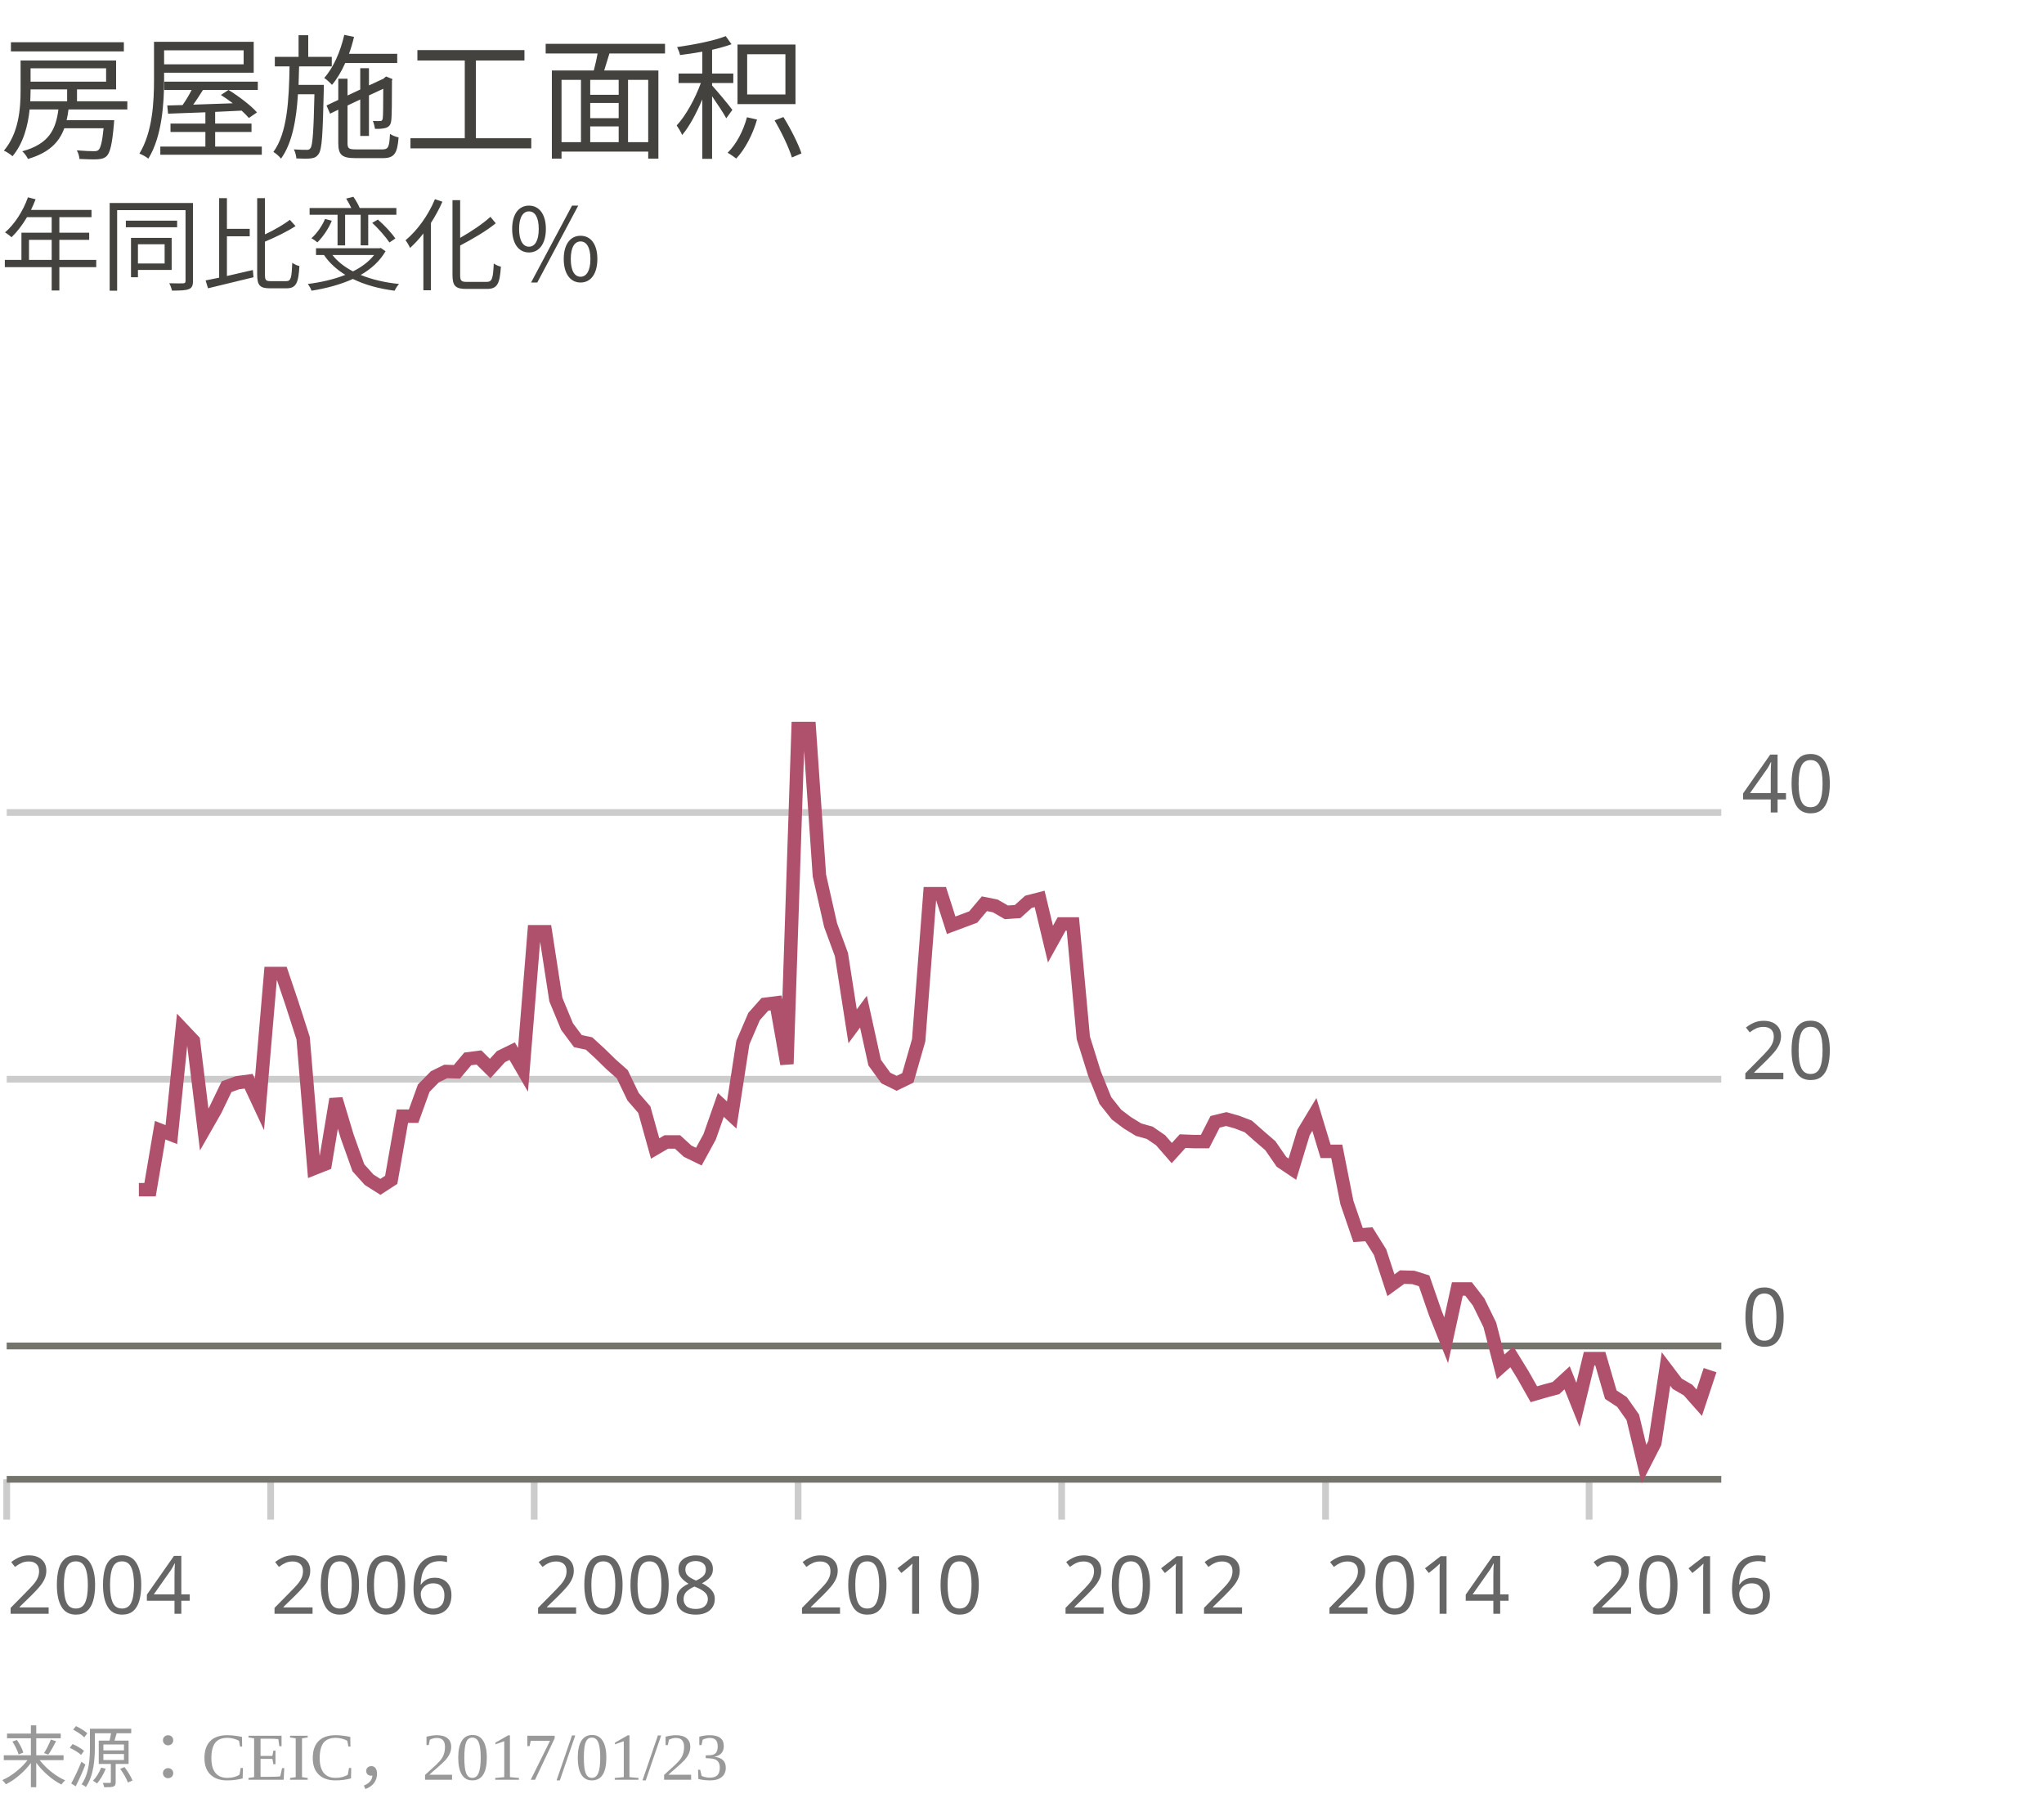
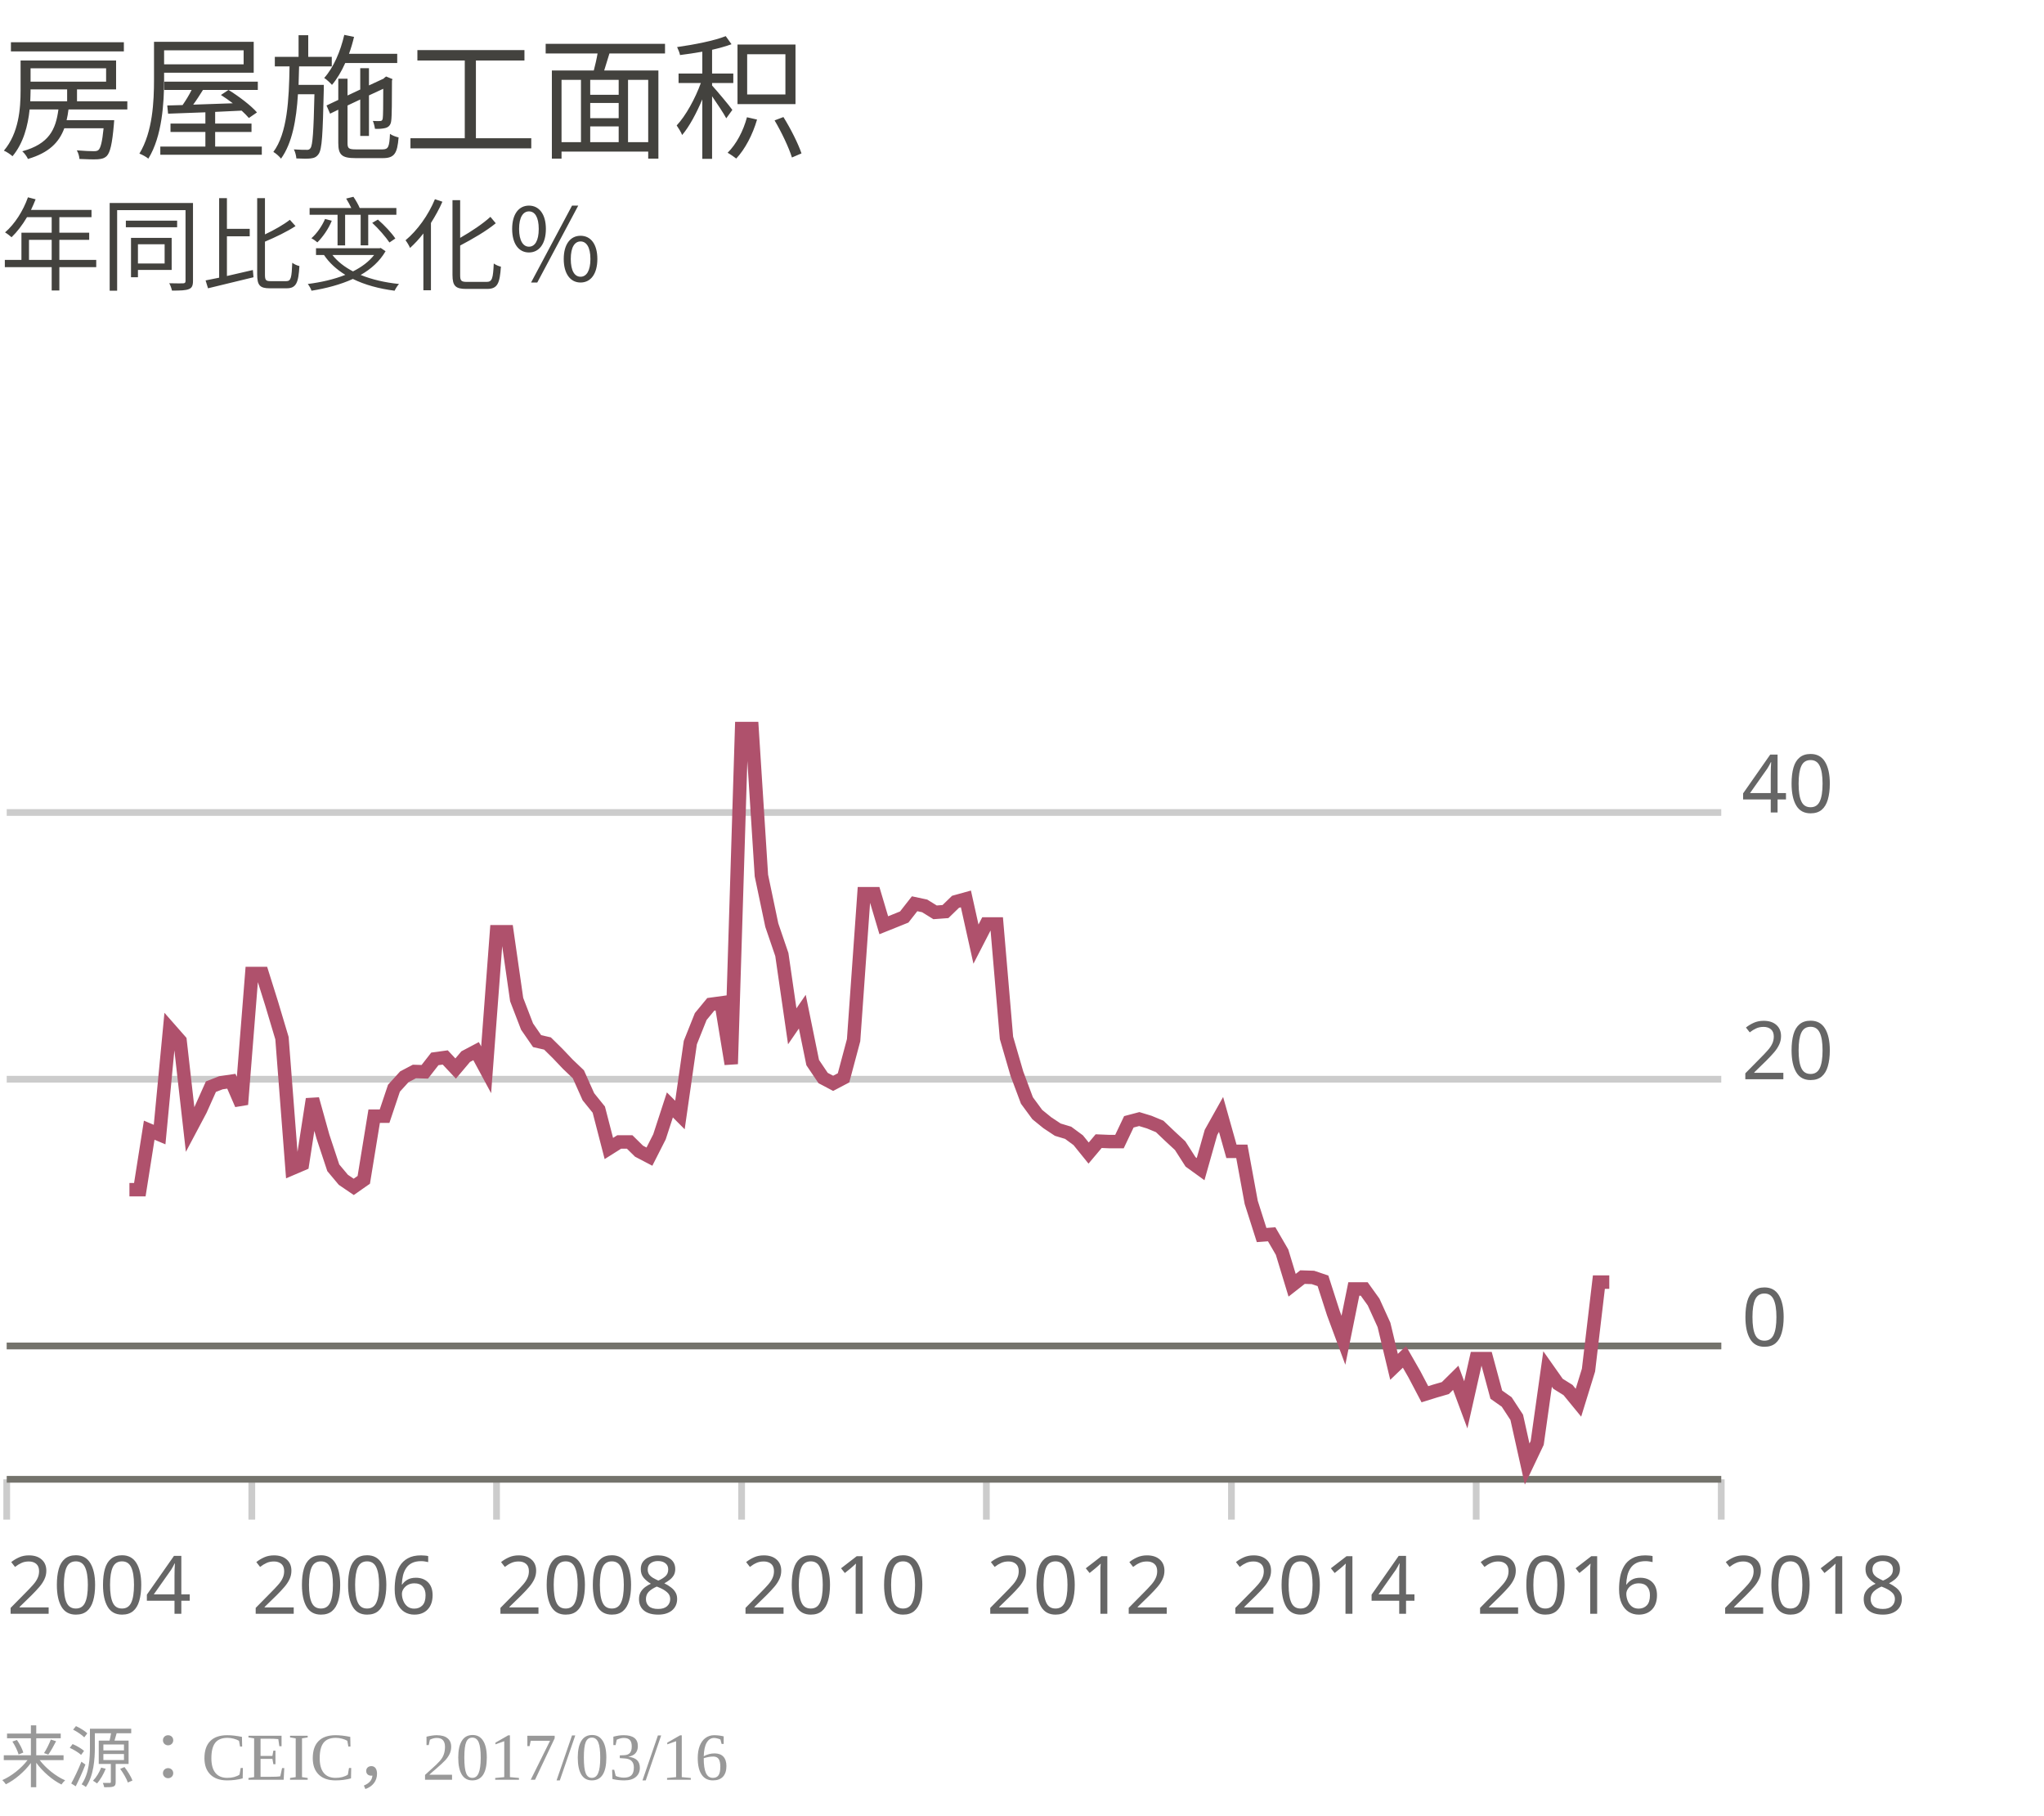
<svg xmlns="http://www.w3.org/2000/svg" viewBox="0 0 304 270">
  <text class="chart-title" fill="#43423e" font-size="20" y="22">房屋施工面积</text>
  <text class="chart-subtitle" fill="#43423e" font-size="15" y="42">年同比变化％</text>
-   <text class="chart-source" font-size="10" fill-opacity="0.4" y="265">来源：CEIC，2017/01/23</text>
+   <text class="chart-source" font-size="10" fill-opacity="0.4" y="265">来源：CEIC，2017/03/16</text>
  <g transform="translate(1,100)">
    <g transform="translate(0,120)" class="x axis">
      <g class="tick" style="" transform="translate(0,0)">
        <line y2="6" x2="0" fill="none" stroke="#000" stroke-opacity="0.2" />
        <text dy="0" style="" y="20" x="0" font-family="MetricWeb,sans-serif" fill-opacity="0.6" font-size="12" text-anchor="start">2004</text>
      </g>
-       <g class="tick" style="" transform="translate(39.25142,0)">
+       <g class="tick" style="" transform="translate(36.44994,0)">
        <line y2="6" x2="0" fill="none" stroke="#000" stroke-opacity="0.2" />
        <text dy="0" style="" y="20" x="0" font-family="MetricWeb,sans-serif" fill-opacity="0.6" font-size="12" text-anchor="start">2006</text>
      </g>
-       <g class="tick" style="" transform="translate(78.44915,0)">
+       <g class="tick" style="" transform="translate(72.85002,0)">
        <line y2="6" x2="0" fill="none" stroke="#000" stroke-opacity="0.2" />
        <text dy="0" style="" y="20" x="0" font-family="MetricWeb,sans-serif" fill-opacity="0.6" font-size="12" text-anchor="start">2008</text>
      </g>
-       <g class="tick" style="" transform="translate(117.7006,0)">
+       <g class="tick" style="" transform="translate(109.3,0)">
        <line y2="6" x2="0" fill="none" stroke="#000" stroke-opacity="0.2" />
        <text dy="0" style="" y="20" x="0" font-family="MetricWeb,sans-serif" fill-opacity="0.6" font-size="12" text-anchor="start">2010</text>
      </g>
-       <g class="tick" style="" transform="translate(156.8983,0)">
+       <g class="tick" style="" transform="translate(145.7,0)">
        <line y2="6" x2="0" fill="none" stroke="#000" stroke-opacity="0.2" />
        <text dy="0" style="" y="20" x="0" font-family="MetricWeb,sans-serif" fill-opacity="0.6" font-size="12" text-anchor="start">2012</text>
      </g>
-       <g class="tick" style="" transform="translate(196.1497,0)">
+       <g class="tick" style="" transform="translate(182.15,0)">
        <line y2="6" x2="0" fill="none" stroke="#000" stroke-opacity="0.2" />
        <text dy="0" style="" y="20" x="0" font-family="MetricWeb,sans-serif" fill-opacity="0.6" font-size="12" text-anchor="start">2014</text>
      </g>
-       <g class="tick" style="" transform="translate(235.3474,0)">
+       <g class="tick" style="" transform="translate(218.5501,0)">
        <line y2="6" x2="0" fill="none" stroke="#000" stroke-opacity="0.2" />
        <text dy="0" style="" y="20" x="0" font-family="MetricWeb,sans-serif" fill-opacity="0.6" font-size="12" text-anchor="start">2016</text>
+       </g>
+       <g class="tick" style="" transform="translate(255,0)">
+         <line y2="6" x2="0" fill="none" stroke="#000" stroke-opacity="0.2" />
+         <text dy="0" style="" y="20" x="0" font-family="MetricWeb,sans-serif" fill-opacity="0.6" font-size="12" text-anchor="start">2018</text>
      </g>
      <path class="domain" d="M0,0V0H255V0" fill="none" stroke="#74736c" />
    </g>
    <g transform="translate(255,0)" class="y axis">
      <g class="tick" style="" transform="translate(0,100.1667)">
        <line x2="-255" y2="0" fill="none" stroke="#000" stroke-opacity="0.2" />
        <text dy="0" style="text-anchor: start;" x="3" y="0" font-family="MetricWeb,sans-serif" fill-opacity="0.6" font-size="12">0</text>
      </g>
      <g class="tick" style="" transform="translate(0,60.5)">
        <line x2="-255" y2="0" fill="none" stroke="#000" stroke-opacity="0.2" />
        <text dy="0" style="text-anchor: start;" x="3" y="0" font-family="MetricWeb,sans-serif" fill-opacity="0.6" font-size="12">20</text>
      </g>
      <g class="tick" style="" transform="translate(0,20.83333)">
        <line x2="-255" y2="0" fill="none" stroke="#000" stroke-opacity="0.2" />
        <text dy="0" style="text-anchor: start;" x="3" y="0" font-family="MetricWeb,sans-serif" fill-opacity="0.6" font-size="12">40</text>
      </g>
      <path class="domain" d="M-255,1H0V120H-255" fill="none" stroke="#000" stroke-opacity="0" />
      <line class="highlight-line" x1="0" x2="-255" y1="100.167" y2="100.167" fill="none" stroke="#74736c" />
    </g>
    <g>
-       <path d="M19.653,76.928L21.317,76.928L22.821,68.081L24.485,68.734L26.096,53.019L27.761,54.778L29.371,67.978L31.036,65.064L32.701,61.608L34.311,61.026L35.976,60.799L37.587,64.247L39.251,44.777L40.916,44.777L42.419,49.227L44.084,54.396L45.695,73.773L47.359,73.112L48.97,63.453L50.635,69.003L52.299,73.67L53.91,75.459L55.575,76.509L57.186,75.463L58.85,65.997L60.515,65.997L62.018,61.838L63.683,60.135L65.294,59.349L66.958,59.396L68.569,57.476L70.234,57.264L71.898,58.913L73.509,57.141L75.174,56.325L76.785,59.098L78.449,38.569L80.114,38.569L81.671,48.654L83.335,52.668L84.946,54.834L86.611,55.188L88.222,56.663L89.886,58.289L91.551,59.762L93.162,63.109L94.826,65.022L96.437,70.802L98.102,69.828L99.766,69.828L101.27,71.204L102.934,72.013L104.545,69.066L106.21,64.322L107.821,65.821L109.485,55.052L111.15,51.181L112.761,49.364L114.425,49.153L116.036,58.235L117.701,8.352L119.365,8.352L120.869,30.21L122.533,37.584L124.144,41.964L125.809,52.632L127.419,50.454L129.084,58.026L130.749,60.32L132.359,61.112L134.024,60.298L135.635,54.696L137.299,32.909L138.964,32.909L140.467,37.602L142.132,36.982L143.743,36.378L145.407,34.405L147.018,34.724L148.683,35.682L150.347,35.567L151.958,34.115L153.623,33.687L155.234,40.409L156.898,37.407L158.563,37.407L160.12,54.351L161.785,59.668L163.395,63.664L165.06,65.764L166.671,66.977L168.335,68.002L170,68.469L171.611,69.572L173.275,71.482L174.886,69.708L176.551,69.773L178.215,69.773L179.719,66.835L181.383,66.426L182.994,66.882L184.659,67.523L186.27,68.949L187.934,70.382L189.599,72.794L191.21,73.875L192.874,68.408L194.485,65.736L196.15,71.226L197.814,71.226L199.318,78.822L200.982,83.672L202.593,83.561L204.258,86.219L205.869,91.142L207.533,89.93L209.198,89.978L210.809,90.482L212.473,95.286L214.084,99.322L215.749,91.692L217.413,91.692L218.917,93.637L220.581,97.039L222.192,103.277L223.857,101.794L225.467,104.409L227.132,107.349L228.797,106.866L230.407,106.434L232.072,104.906L233.683,108.926L235.347,102.056L237.012,102.056L238.569,107.409L240.234,108.5L241.845,110.786L243.509,117.735L245.12,114.59L246.785,103.598L248.449,105.793L250.06,106.726L251.725,108.611L253.335,103.764" stroke-width="2" fill="none" stroke="#af516c" />
+       <path d="M18.25,76.928L19.796,76.928L21.192,68.081L22.738,68.734L24.233,53.019L25.779,54.778L27.275,67.978L28.821,65.064L30.367,61.608L31.863,61.026L33.408,60.799L34.904,64.247L36.45,44.777L37.996,44.777L39.392,49.227L40.938,54.396L42.434,73.773L43.979,73.112L45.475,63.453L47.021,69.003L48.567,73.67L50.063,75.459L51.608,76.509L53.104,75.463L54.65,65.997L56.196,65.997L57.592,61.838L59.138,60.135L60.634,59.349L62.179,59.396L63.675,57.476L65.221,57.264L66.767,58.913L68.263,57.141L69.808,56.325L71.304,59.098L72.85,38.569L74.396,38.569L75.842,48.654L77.388,52.668L78.883,54.834L80.429,55.188L81.925,56.663L83.471,58.289L85.017,59.762L86.513,63.109L88.058,65.022L89.554,70.802L91.1,69.828L92.646,69.828L94.042,71.204L95.588,72.013L97.083,69.066L98.629,64.322L100.125,65.821L101.671,55.052L103.217,51.181L104.713,49.364L106.258,49.153L107.754,58.235L109.3,8.352L110.846,8.352L112.242,30.21L113.788,37.584L115.284,41.964L116.829,52.632L118.325,50.454L119.871,58.026L121.417,60.32L122.913,61.112L124.458,60.298L125.954,54.696L127.5,32.909L129.046,32.909L130.442,37.602L131.988,36.982L133.484,36.378L135.029,34.405L136.525,34.724L138.071,35.682L139.617,35.567L141.113,34.115L142.658,33.687L144.154,40.409L145.7,37.407L147.246,37.407L148.692,54.351L150.238,59.668L151.733,63.664L153.279,65.764L154.775,66.977L156.321,68.002L157.867,68.469L159.363,69.572L160.908,71.482L162.404,69.708L163.95,69.773L165.496,69.773L166.892,66.835L168.438,66.426L169.934,66.882L171.479,67.523L172.975,68.949L174.521,70.382L176.067,72.794L177.563,73.875L179.108,68.408L180.604,65.736L182.15,71.226L183.696,71.226L185.092,78.822L186.638,83.672L188.134,83.561L189.679,86.219L191.175,91.142L192.721,89.93L194.267,89.978L195.763,90.482L197.308,95.286L198.804,99.322L200.35,91.692L201.896,91.692L203.292,93.637L204.838,97.039L206.334,103.277L207.879,101.794L209.375,104.409L210.921,107.349L212.467,106.866L213.963,106.434L215.508,104.906L217.004,108.926L218.55,102.056L220.096,102.056L221.542,107.409L223.088,108.5L224.583,110.786L226.129,117.735L227.625,114.59L229.171,103.598L230.717,105.793L232.213,106.726L233.758,108.611L235.254,103.764L236.8,90.673L238.346,90.673" stroke-width="2" fill="none" stroke="#af516c" />
    </g>
  </g>
</svg>
